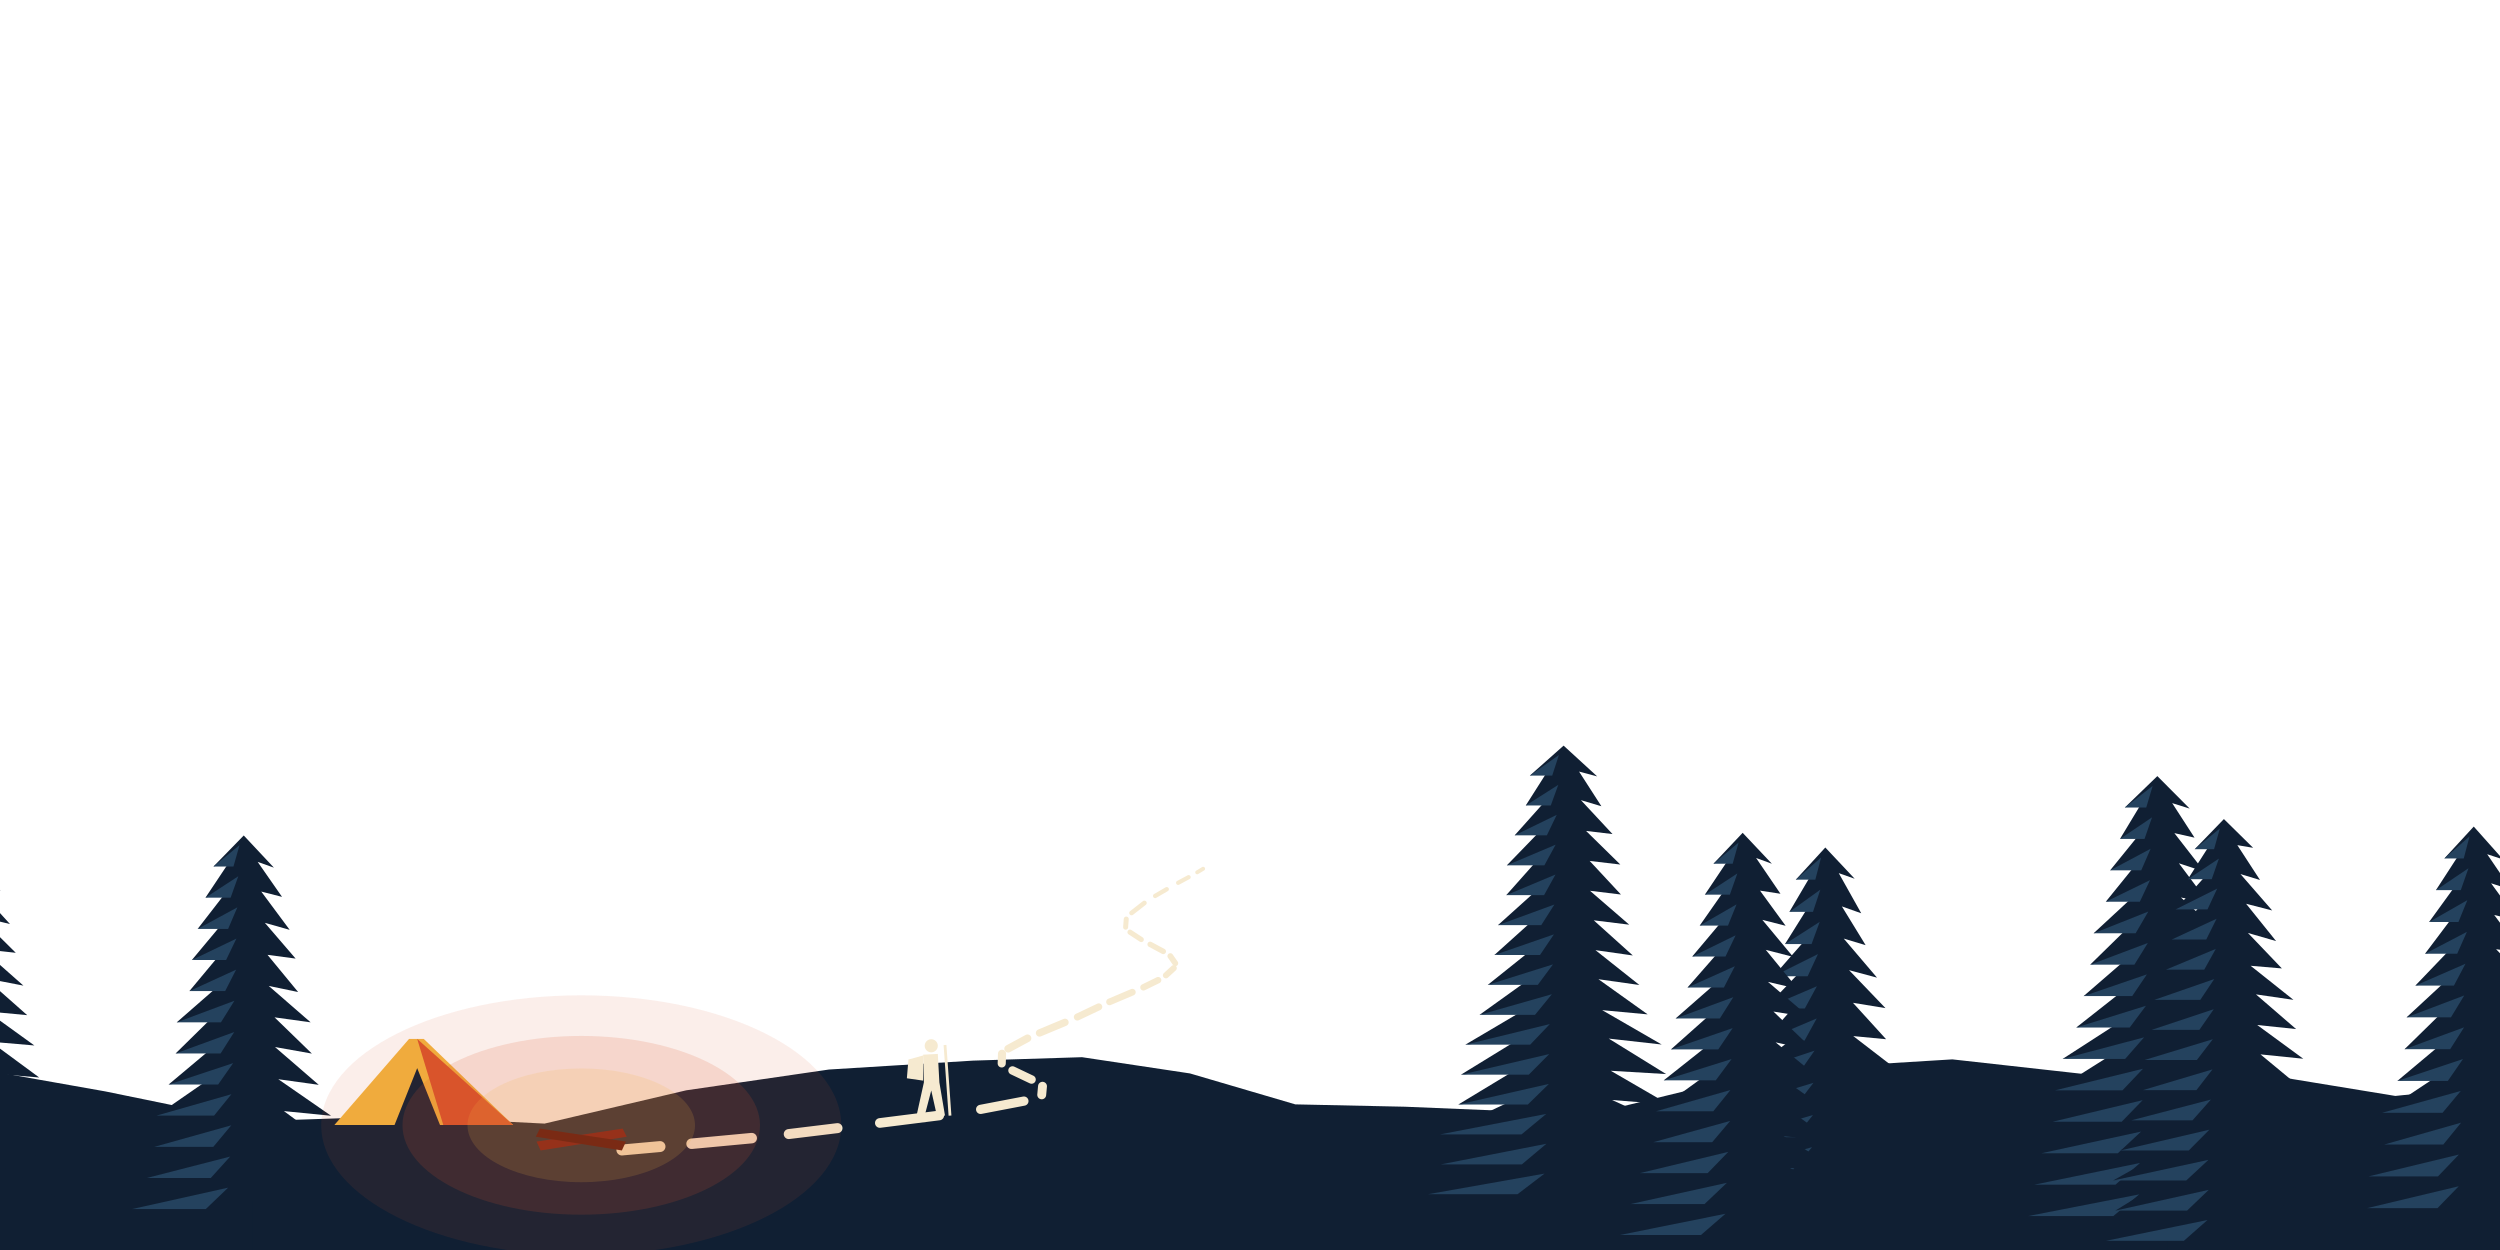
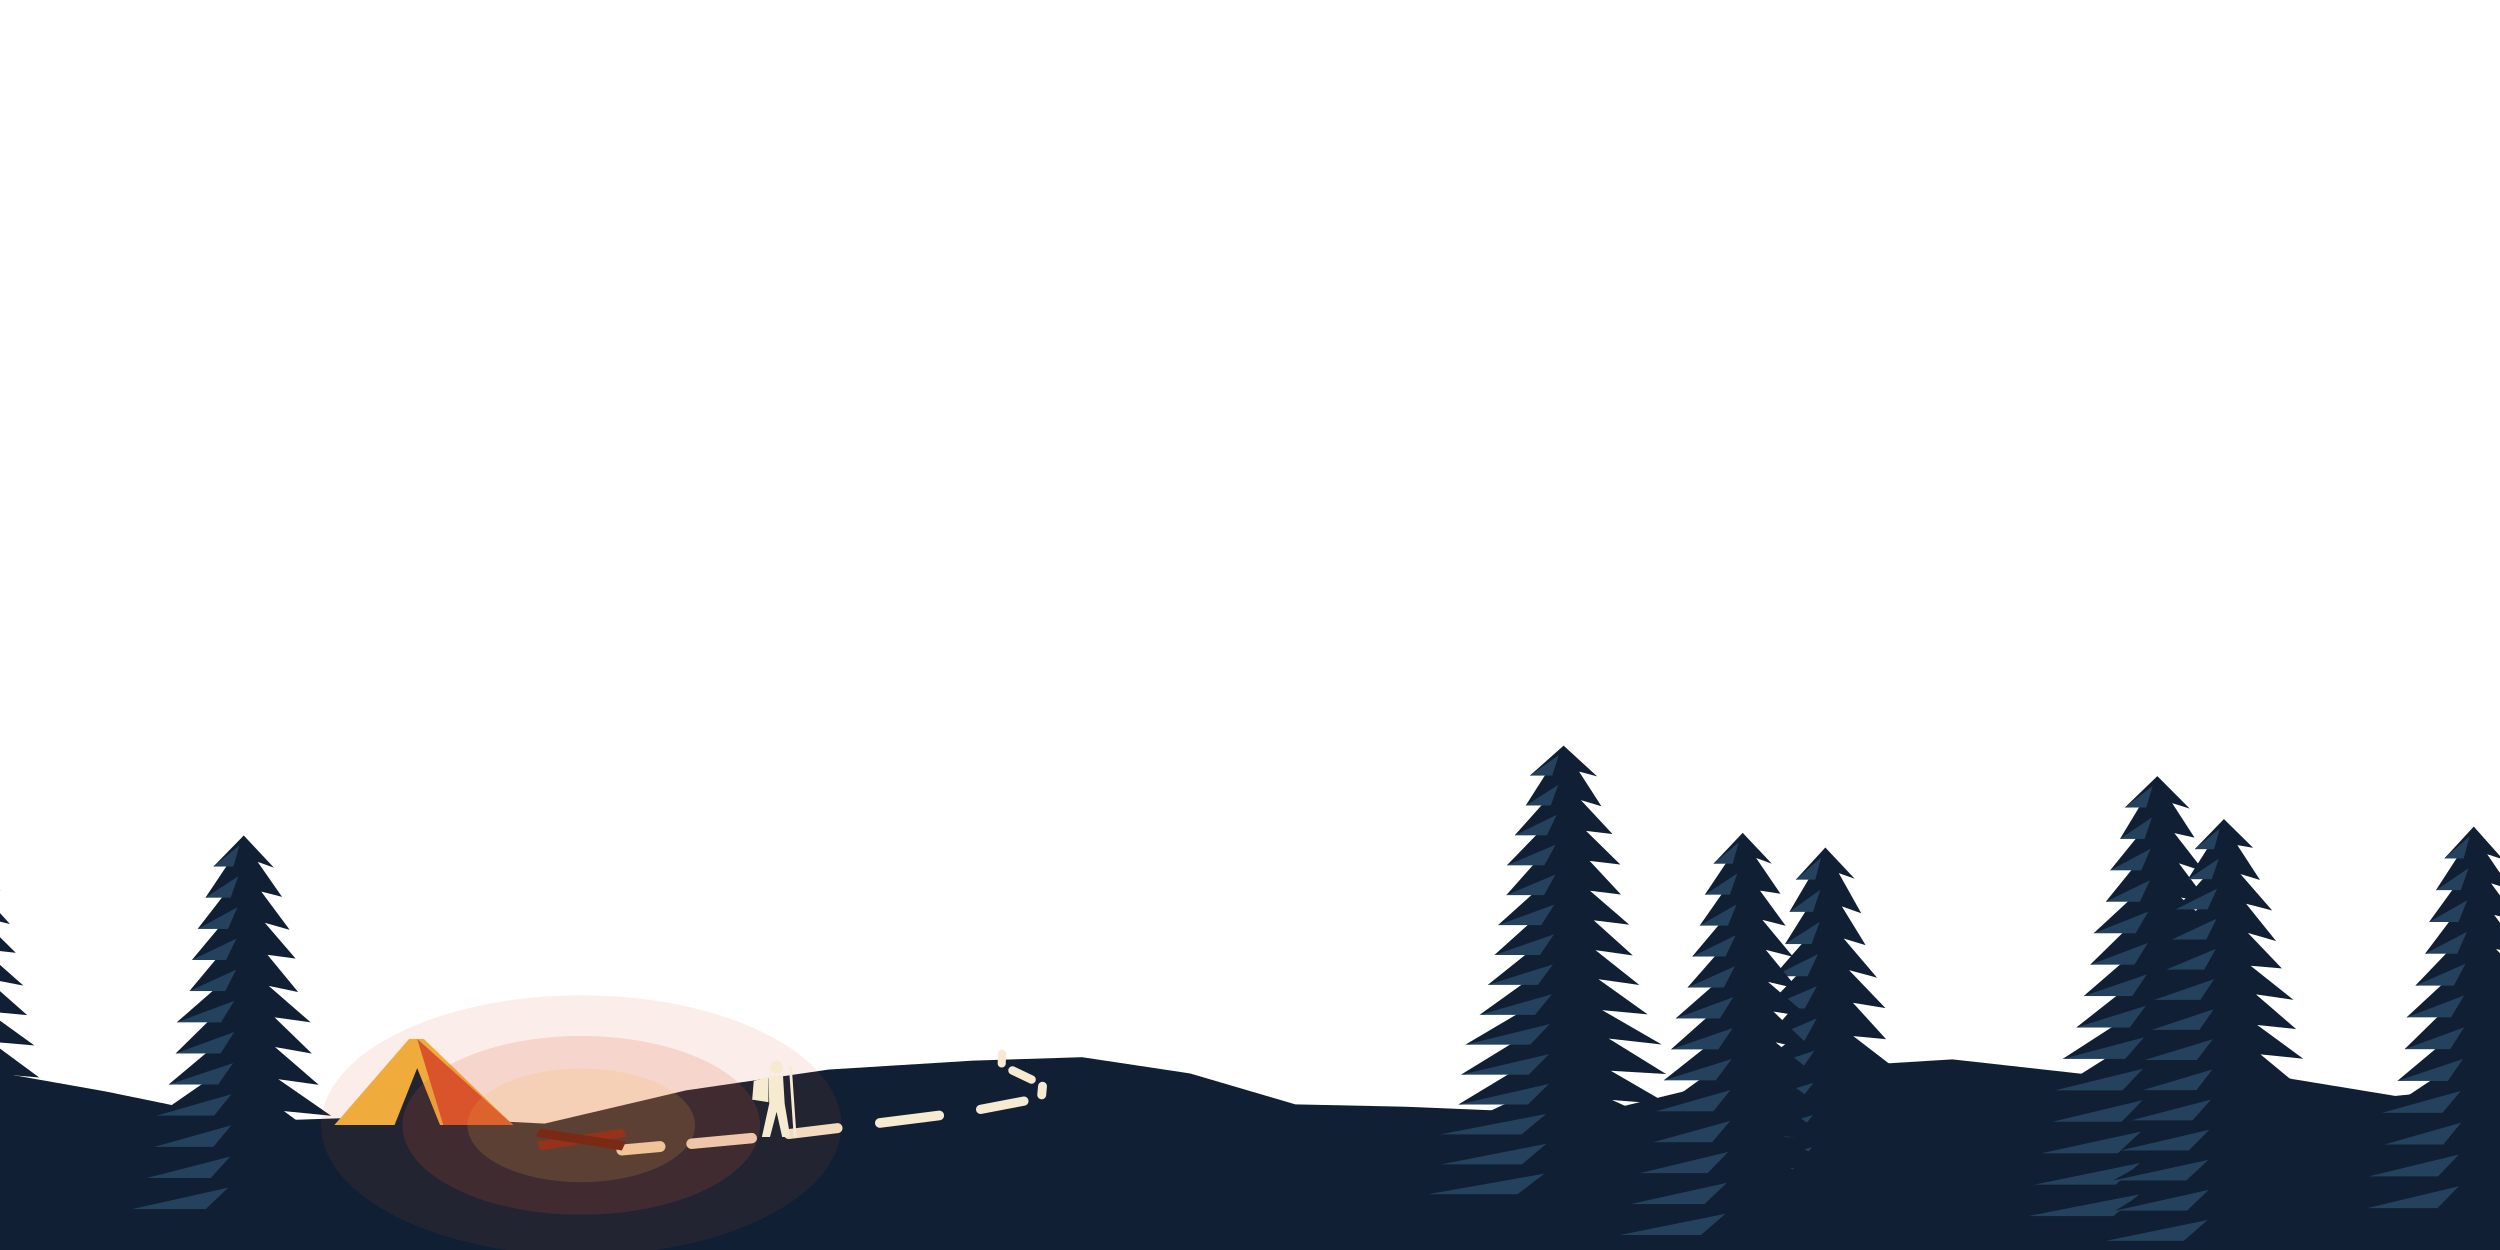
<svg xmlns="http://www.w3.org/2000/svg" viewBox="0 0 1600 800" width="1600" height="800">
  <path d="M-119.9 675.1L-25.7 682L67.4 698.5L160.5 717.6L255.5 714.4L348.5 719.1L439.2 697.8L530.5 684.5L622.7 678.8L692.5 676.6L761.6 687L829 706.8L899.2 708.3L1017.3 713.2L1132.2 685.2L1249.5 678L1366.2 691L1450.1 687.8L1533 701.4L1616.9 692.8L1699.9 708.5L1660 840L-60 840Z" fill="#101f33" />
  <path d="M398 736L422.4 733.8" stroke="#f6ead0" stroke-width="7" stroke-linecap="round" />
  <path d="M442.6 732L481.1 728.4" stroke="#f6ead0" stroke-width="6.7" stroke-linecap="round" />
  <path d="M504.8 725.8L536 722" stroke="#f6ead0" stroke-width="6.4" stroke-linecap="round" />
  <path d="M563.1 718.7L601.1 713.9" stroke="#f6ead0" stroke-width="6.2" stroke-linecap="round" />
  <path d="M627.6 710L655.3 704.7" stroke="#f6ead0" stroke-width="5.9" stroke-linecap="round" />
  <path d="M666.7 700.7L667.2 695.2" stroke="#f6ead0" stroke-width="5.7" stroke-linecap="round" />
  <path d="M660.2 690.9L648 685.1" stroke="#f6ead0" stroke-width="5.4" stroke-linecap="round" />
  <path d="M641.1 680.6L641.3 674.4" stroke="#f6ead0" stroke-width="5.2" stroke-linecap="round" />
-   <path d="M645.2 671.2L657.6 664.5" stroke="#f6ead0" stroke-width="4.9" stroke-linecap="round" />
-   <path d="M665.3 661.1L681.6 654.3" stroke="#f6ead0" stroke-width="4.7" stroke-linecap="round" />
-   <path d="M689.5 650.9L703.2 644.4" stroke="#f6ead0" stroke-width="4.5" stroke-linecap="round" />
-   <path d="M710.1 641.2L724.7 635" stroke="#f6ead0" stroke-width="4.3" stroke-linecap="round" />
-   <path d="M731.8 631.9L741.2 627.3" stroke="#f6ead0" stroke-width="4.1" stroke-linecap="round" />
-   <path d="M746.2 624.2L751.2 619.6" stroke="#f6ead0" stroke-width="3.9" stroke-linecap="round" />
-   <path d="M752.2 616.5L749 611.9" stroke="#f6ead0" stroke-width="3.7" stroke-linecap="round" />
-   <path d="M744.5 608.9L736.1 604.4" stroke="#f6ead0" stroke-width="3.5" stroke-linecap="round" />
-   <path d="M730.4 601.3L723.2 596.6" stroke="#f6ead0" stroke-width="3.3" stroke-linecap="round" />
-   <path d="M720.4 593.4L720.8 588.2" stroke="#f6ead0" stroke-width="3.2" stroke-linecap="round" />
-   <path d="M724.2 584.3L732.4 577.9" stroke="#f6ead0" stroke-width="3" stroke-linecap="round" />
-   <path d="M739.3 573.4L746.7 569.1" stroke="#f6ead0" stroke-width="2.8" stroke-linecap="round" />
-   <path d="M754 565L760.7 561.4" stroke="#f6ead0" stroke-width="2.7" stroke-linecap="round" />
-   <path d="M766.2 558.3L770 556" stroke="#f6ead0" stroke-width="2.5" stroke-linecap="round" />
  <path d="M1168.2 542.4L1149.3 563L1159.5 559.3L1145.2 583.6L1157.6 579.9L1142.4 604.2L1156.3 600.5L1135 624.8L1152.9 621.1L1129.6 645.4L1150.4 641.7L1129.2 666L1150.3 662.3L1118.9 686.6L1145.5 682.9L1113.8 707.2L1143.2 703.5L1111.7 727.8L1142.2 724.2L1108 748.4L1140.5 744.8L1103.4 769L1233 769.5L1195.9 744.2L1228.4 749.1L1194.1 723.8L1224.6 727.3L1193.2 704.2L1222.6 707.3L1190.8 683L1217.4 687.2L1186.1 663.1L1207.1 665.1L1185.9 641.8L1206.7 645.2L1183.4 620.9L1201.3 625.7L1180 600.7L1194 604.9L1178.8 580.1L1191.2 584.5L1176.8 558.8L1187 562.4Z" fill="#101f33" />
  <rect x="1163.1" y="764" width="10.1" height="32.7" fill="#101f33" />
  <path d="M1149.3 563L1165.5 548.8L1161.8 563ZM1145.2 583.6L1165 569.4L1160.3 583.6ZM1142.4 604.2L1164.6 590L1159.4 604.2ZM1135 624.8L1163.5 610.6L1156.9 624.8ZM1129.6 645.4L1162.8 631.2L1155.1 645.4ZM1129.2 666L1162.7 651.8L1154.9 666ZM1118.9 686.6L1161.3 672.4L1151.4 686.6ZM1113.8 707.2L1160.6 693L1149.7 707.2ZM1111.7 727.8L1160.3 713.6L1149 727.8ZM1108 748.4L1159.7 734.2L1147.7 748.4ZM1103.4 769L1159.1 754.8L1146.1 769Z" fill="#24425e" />
  <path d="M1000.7 477.2L979.1 496.4L990.8 493L976.5 515.5L989.5 512.1L969.4 534.6L986.3 531.2L964.4 553.8L984 550.4L964 572.9L983.8 569.5L958.7 592.1L981.4 588.7L956.4 611.2L980.3 607.8L952.2 630.3L978.4 626.9L946.9 649.5L975.9 646.1L937.8 668.6L971.8 665.2L935 687.8L970.5 684.4L933.3 706.9L969.7 703.5L921.7 726L964.4 722.6L922.2 745.2L964.6 741.8L913.9 764.3L1087.5 763.7L1036.8 742.4L1079.2 744.7L1037 721.9L1079.6 725.7L1031.7 704L1068.1 706.9L1030.9 685.3L1066.3 687.4L1029.6 664.7L1063.5 668.5L1025.4 646.5L1054.5 649.2L1023 626.7L1049.2 630.4L1021.1 608.1L1045 611.5L1020 589L1042.7 591.8L1017.6 570.1L1037.4 572.5L1017.4 551L1037 553.3L1015.1 531.8L1032 533.8L1011.8 512.1L1024.9 516L1010.6 493.8L1022.2 496.9Z" fill="#101f33" />
  <rect x="994.3" y="757.9" width="12.8" height="41.5" fill="#101f33" />
  <path d="M979.1 496.4L997.7 483.2L993.4 496.4ZM976.5 515.5L997.3 502.3L992.5 515.5ZM969.4 534.6L996.3 521.5L990 534.6ZM964.4 553.8L995.6 540.6L988.4 553.8ZM964 572.9L995.5 559.7L988.2 572.9ZM958.7 592.1L994.8 578.9L986.4 592.1ZM956.4 611.2L994.5 598L985.6 611.2ZM952.2 630.3L993.9 617.2L984.2 630.3ZM946.9 649.5L993.2 636.3L982.4 649.5ZM937.8 668.6L991.9 655.4L979.3 668.6ZM935 687.8L991.5 674.6L978.4 687.8ZM933.3 706.9L991.3 693.7L977.8 706.9ZM921.7 726L989.6 712.9L973.8 726ZM922.2 745.2L989.7 732L974 745.2ZM913.9 764.3L988.5 751.1L971.2 764.3Z" fill="#24425e" />
  <path d="M1583.2 529L1564.4 549.4L1574.5 545.8L1559 569.7L1572 566.1L1554.6 590.1L1570 586.5L1552 610.4L1568.8 606.8L1545.8 630.8L1566 627.2L1540.2 651.1L1563.4 647.5L1538.9 671.5L1562.8 667.9L1534.3 691.8L1560.7 688.2L1524.5 712.2L1556.2 708.6L1525.9 732.5L1556.8 728.9L1515.8 752.9L1552.2 749.3L1515 773.2L1651.3 773.9L1614.1 748.6L1650.5 753.9L1609.5 728.3L1640.4 733L1610.1 709.5L1641.8 712.6L1605.6 688.8L1632 692.1L1603.5 668.8L1627.4 671.2L1602.9 647L1626.1 650.3L1600.3 627.9L1620.5 631.3L1597.5 607.5L1614.3 609.7L1596.3 585.6L1611.7 589.2L1594.3 565.3L1607.3 569.5L1591.8 546.7L1601.9 550Z" fill="#101f33" />
  <rect x="1577.7" y="767.8" width="10.9" height="35.3" fill="#101f33" />
  <path d="M1564.4 549.4L1580.5 535.3L1576.8 549.4ZM1559 569.7L1579.8 555.7L1574.9 569.7ZM1554.6 590.1L1579.1 576.1L1573.4 590.1ZM1552 610.4L1578.8 596.4L1572.6 610.4ZM1545.8 630.8L1577.9 616.8L1570.5 630.8ZM1540.2 651.1L1577.1 637.1L1568.6 651.1ZM1538.9 671.5L1577 657.5L1568.1 671.5ZM1534.3 691.8L1576.3 677.8L1566.6 691.8ZM1524.5 712.2L1574.9 698.2L1563.2 712.2ZM1525.9 732.5L1575.1 718.5L1563.7 732.5ZM1515.8 752.9L1573.7 738.9L1560.3 752.9ZM1515 773.2L1573.6 759.2L1560 773.2Z" fill="#24425e" />
  <path d="M156 534.7L136.6 554.6L147.1 551.1L131.5 574.5L144.7 571L126.5 594.5L142.4 590.9L122.8 614.4L140.7 610.9L121.2 634.3L140 630.8L113.1 654.3L136.3 650.7L112.4 674.2L135.9 670.6L107.9 694.1L133.9 690.6L100.1 714L130.3 710.5L98.7 734L129.6 730.4L94 753.9L127.5 750.4L84.5 773.8L227.4 774.3L184.5 749.4L217.9 753.7L182.3 729.8L213.3 734.4L181.7 711.1L211.9 714.1L178.1 690.7L204 694.3L176 670.1L199.6 674.3L175.7 651.1L198.8 654.3L172 631L190.8 634.9L171.2 611.1L189.2 613.5L169.5 590.6L185.4 595.1L167.2 570.6L180.5 574L164.9 551.6L175.3 555.3Z" fill="#101f33" />
  <rect x="150.7" y="768.5" width="10.6" height="34.5" fill="#101f33" />
  <path d="M136.6 554.6L153.3 540.9L149.4 554.6ZM131.5 574.5L152.5 560.8L147.6 574.5ZM126.5 594.5L151.9 580.7L146 594.5ZM122.8 614.4L151.3 600.7L144.7 614.4ZM121.2 634.3L151.1 620.6L144.1 634.3ZM113.1 654.3L150 640.5L141.4 654.3ZM112.4 674.2L149.9 660.5L141.2 674.2ZM107.9 694.1L149.2 680.4L139.6 694.1ZM100.1 714L148.1 700.3L137 714ZM98.7 734L148 720.2L136.5 734ZM94 753.9L147.3 740.2L134.9 753.9ZM84.5 773.8L146 760.1L131.7 773.8Z" fill="#24425e" />
  <path d="M1380.7 496.7L1359.9 516.8L1371.1 513.2L1356.8 536.9L1369.7 533.3L1350.5 557L1366.8 553.5L1347.7 577.1L1365.5 573.6L1339.9 597.3L1361.9 593.7L1337.7 617.4L1360.9 613.8L1333.5 637.5L1358.9 633.9L1328.8 657.6L1356.8 654L1320.1 677.7L1352.8 674.1L1315.3 697.8L1350.6 694.2L1313.7 717.9L1349.9 714.4L1306.4 738.1L1346.5 734.5L1301.9 758.2L1344.4 754.6L1297.9 778.3L1463.4 777.4L1416.9 753.8L1459.4 758.4L1414.8 733.9L1454.9 738.5L1411.5 714.4L1447.6 717.6L1410.7 693.5L1446 697.6L1408.5 674.2L1441.2 677.1L1404.5 654L1432.5 658.5L1402.4 634.1L1427.9 637.8L1400.4 613.6L1423.6 617.7L1399.4 593L1421.4 597.6L1395.8 574.4L1413.6 578L1394.5 552.5L1410.8 557.9L1391.6 533.2L1404.5 536.1L1390.2 514L1401.4 517.5Z" fill="#101f33" />
  <rect x="1374.4" y="772" width="12.5" height="40.7" fill="#101f33" />
  <path d="M1359.9 516.8L1377.7 503L1373.6 516.8ZM1356.8 536.9L1377.3 523.1L1372.5 536.9ZM1350.5 557L1376.4 543.2L1370.4 557ZM1347.7 577.1L1376 563.3L1369.5 577.1ZM1339.9 597.3L1374.9 583.4L1366.8 597.3ZM1337.7 617.4L1374.6 603.5L1366 617.4ZM1333.5 637.5L1374 623.6L1364.6 637.5ZM1328.8 657.6L1373.4 643.7L1363 657.6ZM1320.1 677.7L1372.2 663.9L1360.1 677.7ZM1315.3 697.8L1371.5 684L1358.4 697.8ZM1313.7 717.9L1371.3 704.1L1357.9 717.9ZM1306.4 738.1L1370.3 724.2L1355.4 738.1ZM1301.9 758.2L1369.6 744.3L1353.9 758.2ZM1297.9 778.3L1369.1 764.4L1352.5 778.3Z" fill="#24425e" />
  <path d="M1115.3 533L1096.6 552.8L1106.7 549.3L1091.1 572.6L1104.1 569.1L1087.8 592.4L1102.6 588.9L1083 612.2L1100.4 608.7L1080 632L1099 628.5L1072.4 651.8L1095.6 648.3L1069.4 671.6L1094.2 668.1L1064.8 691.4L1092.1 687.9L1059.9 711.2L1089.8 707.7L1058.1 731L1089 727.5L1049.5 750.8L1085 747.3L1043.5 770.6L1082.3 767.1L1036.7 790.4L1193.8 789.5L1148.3 767.8L1187.1 769.8L1145.6 747.5L1181.1 751.6L1141.6 727.2L1172.5 730.1L1140.7 707.2L1170.6 711.4L1138.5 688.6L1165.8 691.3L1136.4 667.1L1161.1 672.5L1135 647.4L1158.1 651.1L1131.5 628.4L1150.6 632.9L1130.1 607.9L1147.6 612.4L1127.9 588.7L1142.8 592.5L1126.4 570L1139.5 572L1123.9 549.1L1134 552.8Z" fill="#101f33" />
  <rect x="1109.6" y="784.7" width="11.4" height="37.2" fill="#101f33" />
  <path d="M1096.6 552.8L1112.7 539.2L1108.9 552.8ZM1091.1 572.6L1111.9 559L1107.1 572.6ZM1087.8 592.4L1111.4 578.8L1105.9 592.4ZM1083 612.2L1110.8 598.6L1104.3 612.2ZM1080 632L1110.3 618.4L1103.3 632ZM1072.4 651.8L1109.3 638.2L1100.7 651.8ZM1069.4 671.6L1108.9 658L1099.7 671.6ZM1064.8 691.4L1108.2 677.8L1098.1 691.4ZM1059.9 711.2L1107.5 697.6L1096.5 711.2ZM1058.1 731L1107.3 717.4L1095.8 731ZM1049.5 750.8L1106.1 737.2L1092.9 750.8ZM1043.5 770.6L1105.2 757L1090.9 770.6ZM1036.7 790.4L1104.3 776.8L1088.6 790.4Z" fill="#24425e" />
  <path d="M-30 511.1L-51 530.9L-39.7 527.4L-56.4 550.8L-42.1 547.3L-60.2 570.6L-43.9 567.1L-66.3 590.5L-46.7 587L-70.1 610.4L-48.4 606.8L-75 630.2L-50.7 626.7L-77.3 650.1L-51.8 646.5L-82 669.9L-53.9 666.4L-85 689.8L-55.3 686.2L-89.7 709.6L-57.5 706.1L-93 729.5L-59 725.9L-98.1 749.3L-61.3 745.8L-100.5 769.2L-62.4 765.7L-105.8 789L45.8 788.6L2.4 764.8L40.5 769.3L1.3 746.3L38.1 748.6L-1 726.5L33.1 728.8L-2.5 706.8L29.7 708.7L-4.7 687.1L25.1 689.6L-6 666.7L22 669.1L-8.2 647.3L17.4 649.7L-9.3 626.1L15 630.8L-11.5 607.4L10.1 609.8L-13.3 586.6L6.4 591.4L-16.1 566.7L0.3 569.9L-17.8 547.3L-3.6 551.4L-20.3 527.8L-9 530Z" fill="#101f33" />
  <rect x="-36.2" y="782.9" width="12.4" height="40.1" fill="#101f33" />
  <path d="M-51 530.9L-32.9 517.3L-37.1 530.9ZM-56.4 550.8L-33.7 537.1L-39 550.8ZM-60.2 570.6L-34.2 557L-40.3 570.6ZM-66.3 590.5L-35.1 576.8L-42.3 590.5ZM-70.1 610.4L-35.6 596.7L-43.6 610.4ZM-75 630.2L-36.3 616.5L-45.3 630.2ZM-77.3 650.1L-36.6 636.4L-46.1 650.1ZM-82 669.9L-37.3 656.2L-47.7 669.9ZM-85 689.8L-37.7 676.1L-48.7 689.8ZM-89.7 709.6L-38.3 695.9L-50.3 709.6ZM-93 729.5L-38.8 715.8L-51.4 729.5ZM-98.1 749.3L-39.5 735.7L-53.1 749.3ZM-100.5 769.2L-39.8 755.5L-53.9 769.2ZM-105.8 789L-40.6 775.4L-55.8 789Z" fill="#24425e" />
  <path d="M1423.3 524.2L1404.6 543.5L1414.7 540L1400.2 562.7L1412.7 559.3L1392.4 582L1409.1 578.6L1389.9 601.3L1407.9 597.9L1386.2 620.6L1406.2 617.2L1378.8 639.9L1402.8 636.4L1377.1 659.1L1402.1 655.7L1372.5 678.4L1399.9 675L1371.4 697.7L1399.4 694.3L1364.1 717L1396.1 713.5L1357 736.3L1392.8 732.8L1352.4 755.5L1390.7 752.1L1353.8 774.8L1391.3 771.4L1347.9 794.1L1498.7 794.5L1455.3 770.5L1492.8 774.9L1455.9 752.3L1494.2 756.4L1453.8 732.9L1489.6 735.5L1450.6 712.7L1482.6 716.5L1447.2 694L1475.2 698.4L1446.7 674.8L1474.1 677.6L1444.6 656L1469.5 658.6L1443.8 636.4L1467.8 639.9L1440.4 618.1L1460.4 619.8L1438.7 597.1L1456.7 602.3L1437.5 578.4L1454.2 582.7L1433.9 559.4L1446.4 563.2L1431.9 540.9L1442 542.6Z" fill="#101f33" />
  <rect x="1417.3" y="788.1" width="12" height="39" fill="#101f33" />
  <path d="M1404.6 543.5L1420.7 530.2L1417 543.5ZM1400.2 562.7L1420.1 549.5L1415.5 562.7ZM1392.4 582L1419 568.7L1412.8 582ZM1389.9 601.3L1418.6 588L1412 601.3ZM1386.2 620.6L1418.1 607.3L1410.7 620.6ZM1378.8 639.9L1417.1 626.6L1408.2 639.9ZM1377.1 659.1L1416.8 645.9L1407.6 659.1ZM1372.5 678.4L1416.2 665.1L1406 678.4ZM1371.4 697.7L1416 684.4L1405.7 697.7ZM1364.1 717L1415 703.7L1403.2 717ZM1357 736.3L1414 723L1400.8 736.3ZM1352.4 755.5L1413.4 742.3L1399.2 755.5ZM1353.8 774.8L1413.6 761.5L1399.7 774.8ZM1347.9 794.1L1412.8 780.8L1397.7 794.1Z" fill="#24425e" />
  <path d="M214 720L261.8 664.9L271.2 664.9L328.4 720Z" fill="#f3b53f" />
  <path d="M267 664.9L328.4 720L283.7 720Z" fill="#d9542b" />
  <path d="M252.5 720L267 683.6L281.6 720Z" fill="#101f33" />
  <ellipse cx="372" cy="720.2" rx="166.4" ry="83.2" fill="#d9542b" opacity="0.1" />
  <ellipse cx="372" cy="720.2" rx="114.4" ry="57.2" fill="#d9542b" opacity="0.16" />
  <ellipse cx="372" cy="720.2" rx="72.8" ry="36.4" fill="#f3b53f" opacity="0.16" />
  <path d="M343.4 730.6L398.5 722.3L401.1 727.5L346 736.3Z" fill="#96311a" />
  <path d="M400.6 730.6L345.5 722.3L342.9 727.5L398 736.3Z" fill="#7a2a14" />
  <g fill="#f6ead0">
-     <circle cx="596" cy="669.3" r="4.2" />
-     <path d="M590.8 675L600.2 674.5L601.2 692.7L604.8 714L599.6 714L596 697.9L591.8 714L586.6 714L591.3 692.7Z" />
-     <path d="M590.8 675.5L581.4 678.1L580.4 690.1L590.8 691.6Z" />
+     <circle cx="497" cy="683" r="4.2" />
+     <path d="M491.8 688.7L501.1 688.2L502.2 706.4L505.8 727.7L500.6 727.7L497 711.6L492.8 727.7L487.6 727.7L492.3 706.4Z" />
+     <path d="M491.8 689.2L482.4 691.8L481.4 703.8L491.8 705.4Z" />
  </g>
-   <path d="M608 714L604.8 668.8" stroke="#f6ead0" stroke-width="1.8" />
+   <path d="M508.9 727.7L505.8 682.5" stroke="#f6ead0" stroke-width="1.8" />
</svg>
